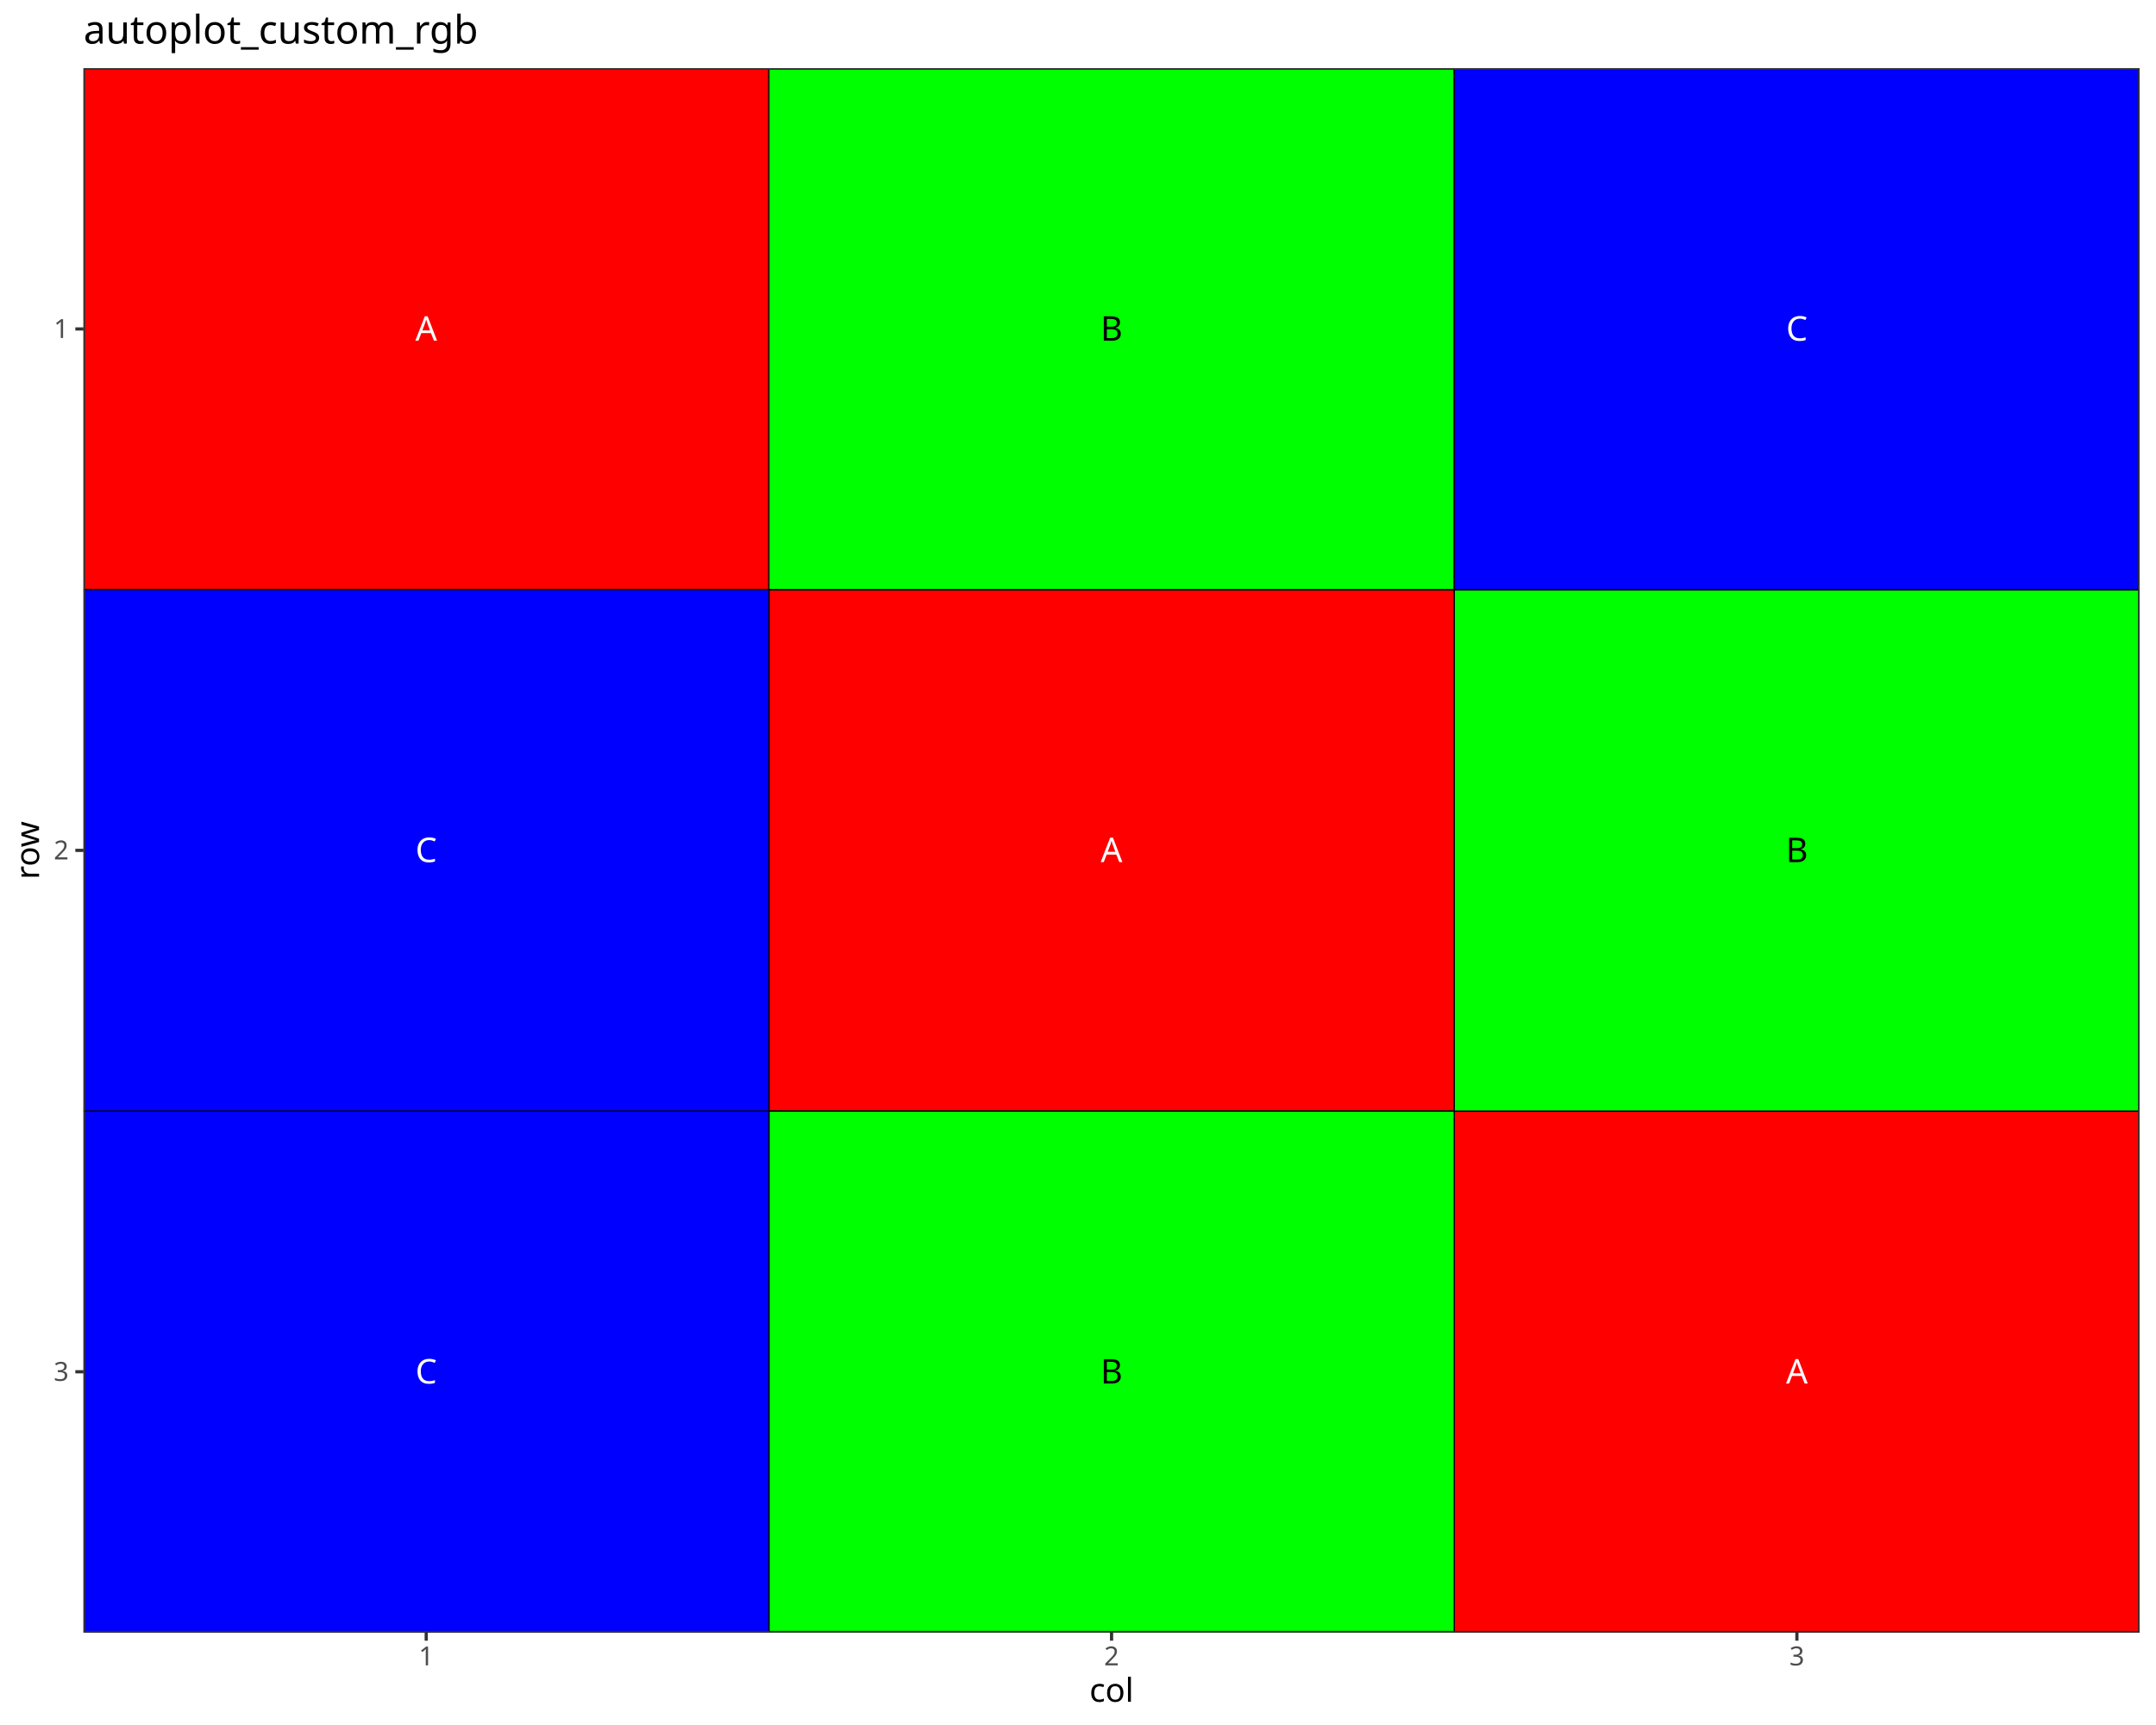
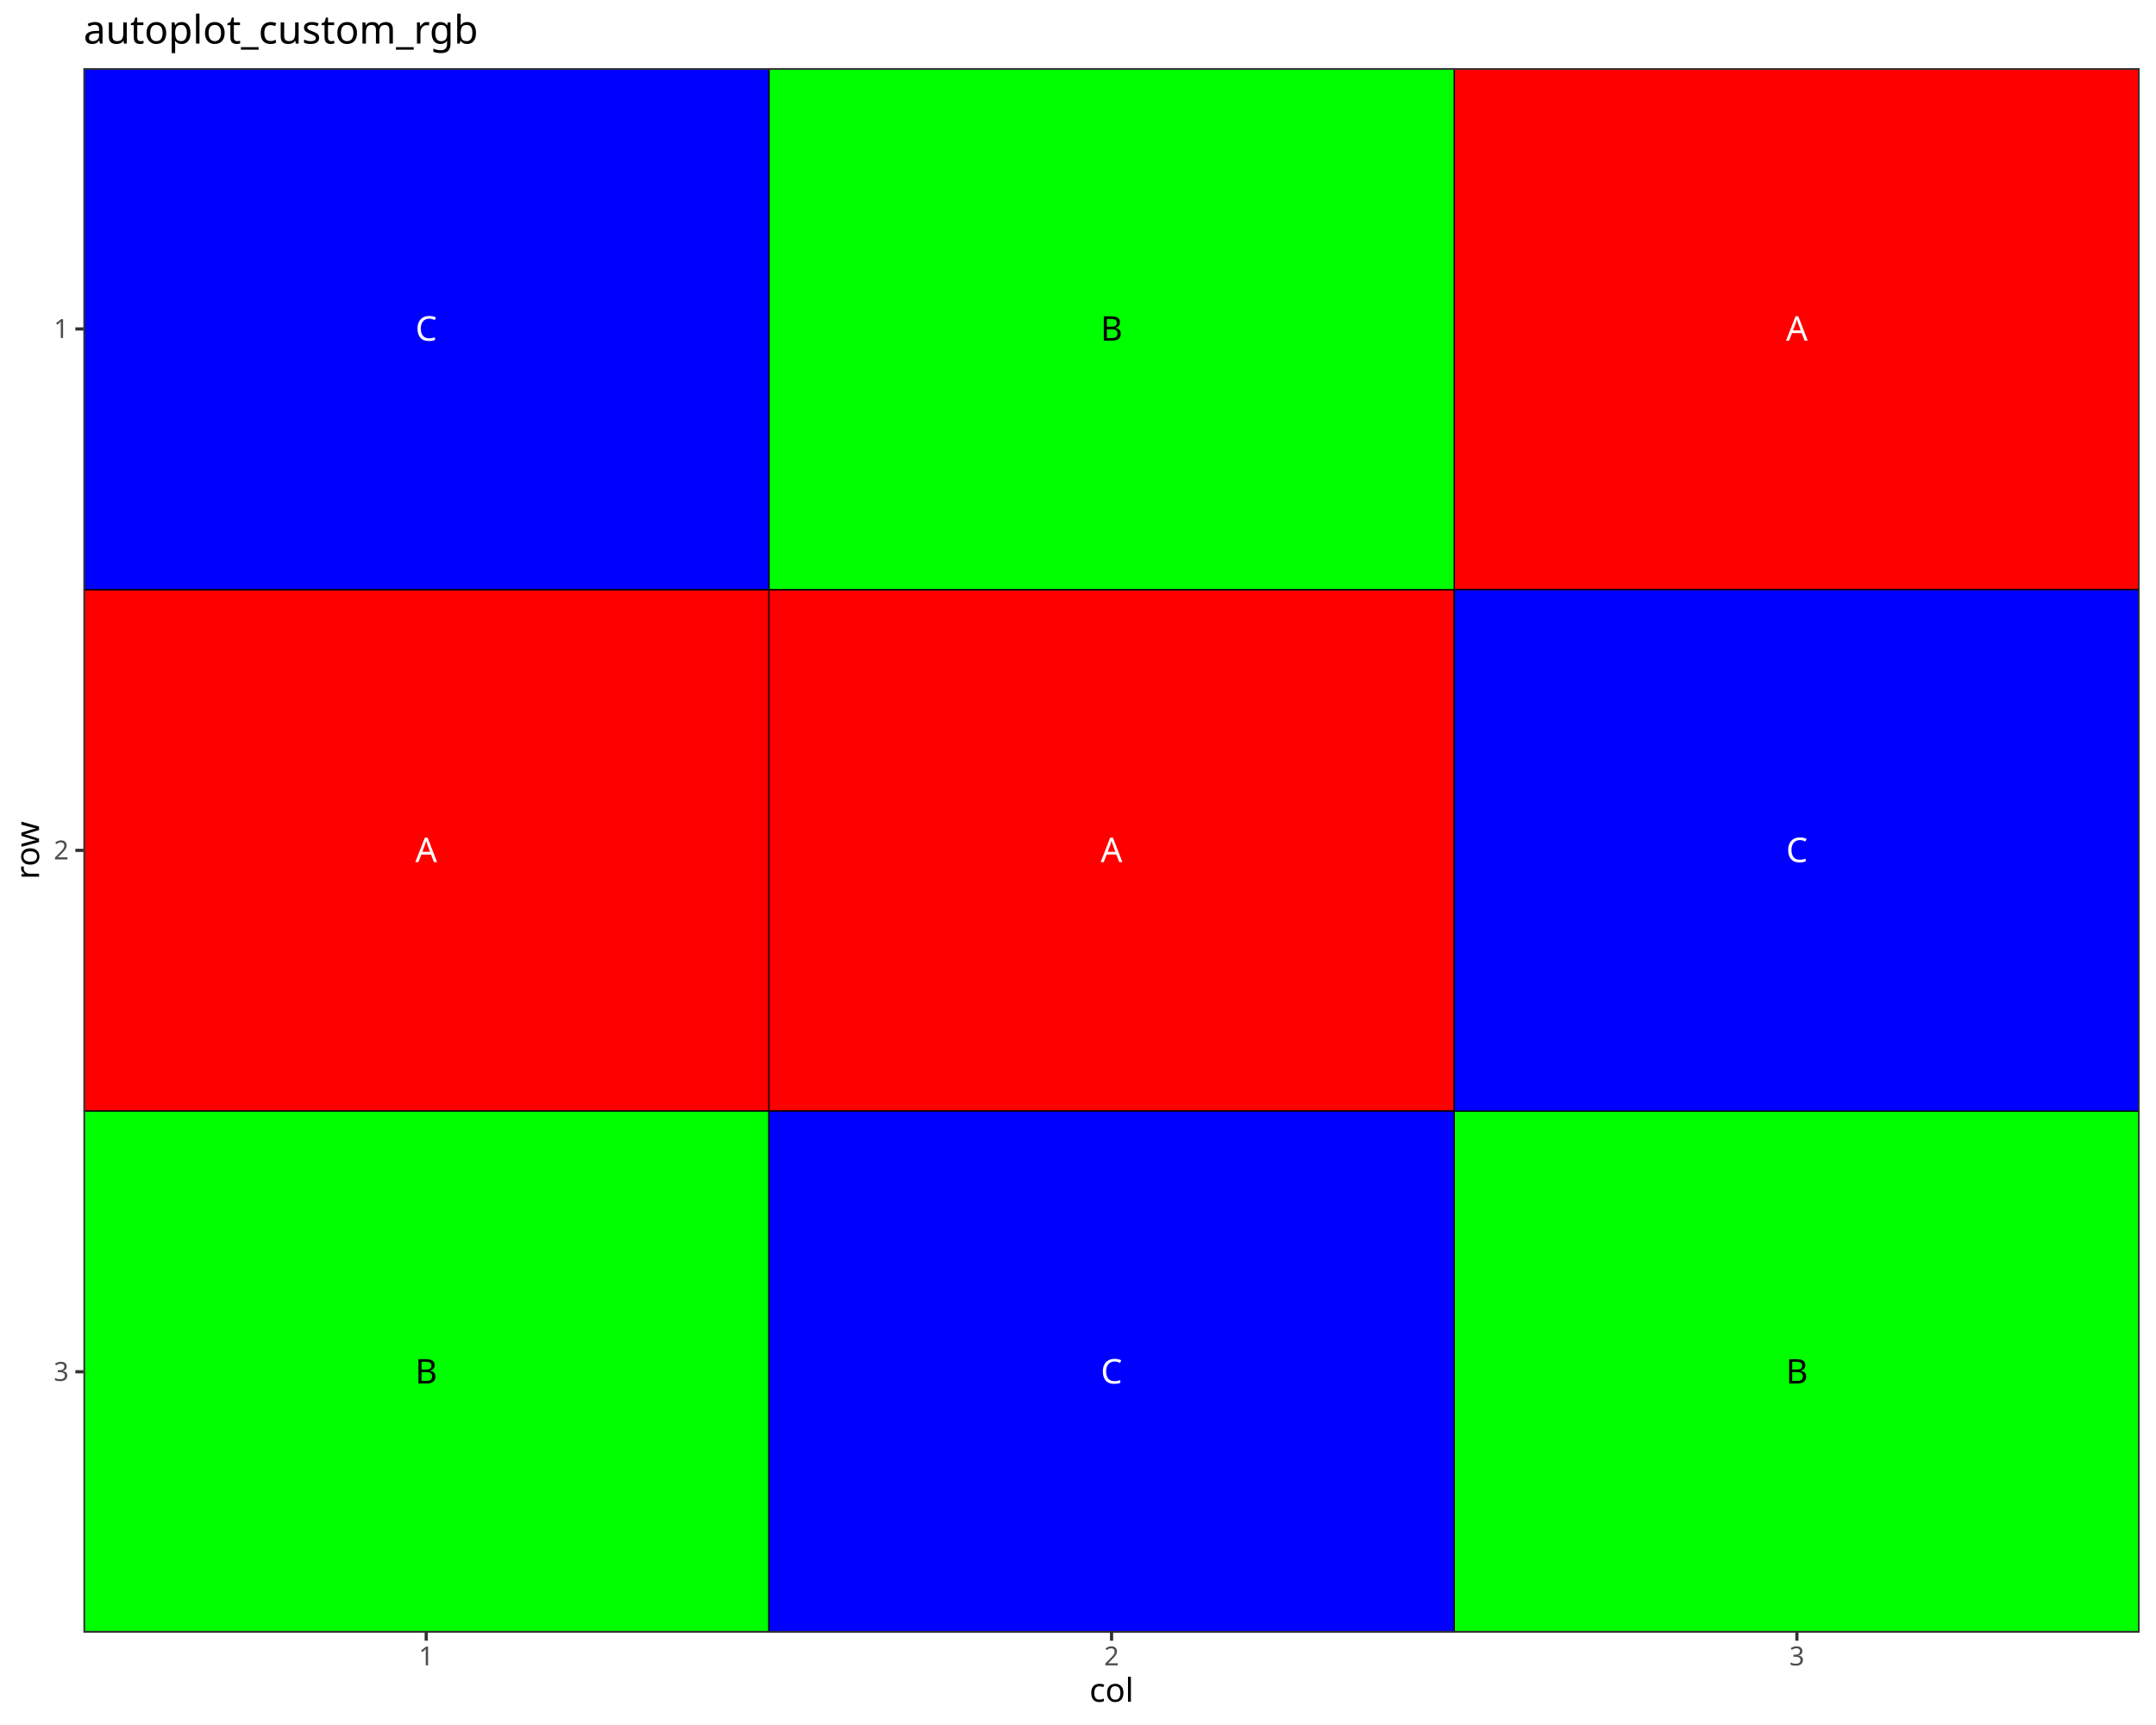
<svg xmlns="http://www.w3.org/2000/svg" class="svglite" data-engine-version="2.0" width="720.00pt" height="576.00pt" viewBox="0 0 720.00 576.00">
  <defs>
    <style type="text/css">
    .svglite line, .svglite polyline, .svglite polygon, .svglite path, .svglite rect, .svglite circle {
      fill: none;
      stroke: #000000;
      stroke-linecap: round;
      stroke-linejoin: round;
      stroke-miterlimit: 10.00;
    }
  </style>
  </defs>
  <rect width="100%" height="100%" style="stroke: none; fill: #FFFFFF;" />
  <defs>
    <clipPath id="cpMC4wMHw3MjAuMDB8MC4wMHw1NzYuMDA=">
      <rect x="0.00" y="0.00" width="720.00" height="576.00" />
    </clipPath>
  </defs>
  <g clip-path="url(#cpMC4wMHw3MjAuMDB8MC4wMHw1NzYuMDA=)">
    <rect x="0.00" y="0.00" width="720.00" height="576.00" style="stroke-width: 1.07; stroke: #FFFFFF; fill: #FFFFFF;" />
  </g>
  <defs>
    <clipPath id="cpMjcuOTB8NzE0LjUyfDIyLjc4fDU0NS4xMQ==">
      <rect x="27.90" y="22.78" width="686.62" height="522.33" />
    </clipPath>
  </defs>
  <g clip-path="url(#cpMjcuOTB8NzE0LjUyfDIyLjc4fDU0NS4xMQ==)">
    <rect x="27.90" y="22.78" width="686.62" height="522.33" style="stroke-width: 1.07; stroke: none; fill: #FFFFFF;" />
    <polyline points="27.90,22.78 714.52,22.78 " style="stroke-width: 0.53; stroke: #EBEBEB; stroke-linecap: butt;" />
    <polyline points="27.90,196.89 714.52,196.89 " style="stroke-width: 0.53; stroke: #EBEBEB; stroke-linecap: butt;" />
    <polyline points="27.90,371.00 714.52,371.00 " style="stroke-width: 0.53; stroke: #EBEBEB; stroke-linecap: butt;" />
    <polyline points="27.90,545.11 714.52,545.11 " style="stroke-width: 0.53; stroke: #EBEBEB; stroke-linecap: butt;" />
    <polyline points="27.90,545.11 27.90,22.78 " style="stroke-width: 0.53; stroke: #EBEBEB; stroke-linecap: butt;" />
    <polyline points="256.77,545.11 256.77,22.78 " style="stroke-width: 0.53; stroke: #EBEBEB; stroke-linecap: butt;" />
    <polyline points="485.65,545.11 485.65,22.78 " style="stroke-width: 0.53; stroke: #EBEBEB; stroke-linecap: butt;" />
    <polyline points="714.52,545.11 714.52,22.78 " style="stroke-width: 0.53; stroke: #EBEBEB; stroke-linecap: butt;" />
    <polyline points="27.90,109.84 714.52,109.84 " style="stroke-width: 1.07; stroke: #EBEBEB; stroke-linecap: butt;" />
    <polyline points="27.90,283.95 714.52,283.95 " style="stroke-width: 1.07; stroke: #EBEBEB; stroke-linecap: butt;" />
    <polyline points="27.90,458.06 714.52,458.06 " style="stroke-width: 1.07; stroke: #EBEBEB; stroke-linecap: butt;" />
    <polyline points="142.34,545.11 142.34,22.78 " style="stroke-width: 1.07; stroke: #EBEBEB; stroke-linecap: butt;" />
    <polyline points="371.21,545.11 371.21,22.78 " style="stroke-width: 1.07; stroke: #EBEBEB; stroke-linecap: butt;" />
    <polyline points="600.08,545.11 600.08,22.78 " style="stroke-width: 1.07; stroke: #EBEBEB; stroke-linecap: butt;" />
-     <rect x="27.90" y="22.78" width="228.87" height="174.11" style="stroke-width: 0.43; stroke-linecap: butt; stroke-linejoin: miter; fill: #FF0000;" />
+     <rect x="485.65" y="22.78" width="228.87" height="174.11" style="stroke-width: 0.43; stroke-linecap: butt; stroke-linejoin: miter; fill: #FF0000;" />
+     <rect x="27.90" y="196.89" width="228.87" height="174.11" style="stroke-width: 0.43; stroke-linecap: butt; stroke-linejoin: miter; fill: #FF0000;" />
    <rect x="256.77" y="196.89" width="228.87" height="174.11" style="stroke-width: 0.43; stroke-linecap: butt; stroke-linejoin: miter; fill: #FF0000;" />
-     <rect x="485.65" y="371.00" width="228.87" height="174.11" style="stroke-width: 0.43; stroke-linecap: butt; stroke-linejoin: miter; fill: #FF0000;" />
+     <rect x="27.90" y="371.00" width="228.87" height="174.11" style="stroke-width: 0.43; stroke-linecap: butt; stroke-linejoin: miter; fill: #00FF00;" />
+     <rect x="485.65" y="371.00" width="228.87" height="174.11" style="stroke-width: 0.43; stroke-linecap: butt; stroke-linejoin: miter; fill: #00FF00;" />
    <rect x="256.77" y="22.78" width="228.87" height="174.11" style="stroke-width: 0.43; stroke-linecap: butt; stroke-linejoin: miter; fill: #00FF00;" />
-     <rect x="256.77" y="371.00" width="228.87" height="174.11" style="stroke-width: 0.43; stroke-linecap: butt; stroke-linejoin: miter; fill: #00FF00;" />
-     <rect x="485.65" y="196.89" width="228.87" height="174.11" style="stroke-width: 0.43; stroke-linecap: butt; stroke-linejoin: miter; fill: #00FF00;" />
-     <rect x="485.65" y="22.78" width="228.87" height="174.11" style="stroke-width: 0.43; stroke-linecap: butt; stroke-linejoin: miter; fill: #0000FF;" />
-     <rect x="27.90" y="371.00" width="228.87" height="174.11" style="stroke-width: 0.43; stroke-linecap: butt; stroke-linejoin: miter; fill: #0000FF;" />
-     <rect x="27.90" y="196.89" width="228.87" height="174.11" style="stroke-width: 0.43; stroke-linecap: butt; stroke-linejoin: miter; fill: #0000FF;" />
-     <text x="142.34" y="113.75" text-anchor="middle" style="font-size: 11.38px; fill: #FFFFFF; font-family: sans;" textLength="7.59px" lengthAdjust="spacingAndGlyphs">A</text>
+     <rect x="27.90" y="22.78" width="228.87" height="174.11" style="stroke-width: 0.43; stroke-linecap: butt; stroke-linejoin: miter; fill: #0000FF;" />
+     <rect x="485.65" y="196.89" width="228.87" height="174.11" style="stroke-width: 0.43; stroke-linecap: butt; stroke-linejoin: miter; fill: #0000FF;" />
+     <rect x="256.77" y="371.00" width="228.87" height="174.11" style="stroke-width: 0.43; stroke-linecap: butt; stroke-linejoin: miter; fill: #0000FF;" />
+     <text x="600.08" y="113.75" text-anchor="middle" style="font-size: 11.38px; fill: #FFFFFF; font-family: sans;" textLength="7.59px" lengthAdjust="spacingAndGlyphs">A</text>
+     <text x="142.34" y="287.86" text-anchor="middle" style="font-size: 11.38px; fill: #FFFFFF; font-family: sans;" textLength="7.59px" lengthAdjust="spacingAndGlyphs">A</text>
    <text x="371.21" y="287.86" text-anchor="middle" style="font-size: 11.38px; fill: #FFFFFF; font-family: sans;" textLength="7.59px" lengthAdjust="spacingAndGlyphs">A</text>
-     <text x="600.08" y="461.97" text-anchor="middle" style="font-size: 11.38px; fill: #FFFFFF; font-family: sans;" textLength="7.59px" lengthAdjust="spacingAndGlyphs">A</text>
+     <text x="142.34" y="461.97" text-anchor="middle" style="font-size: 11.38px; font-family: sans;" textLength="7.59px" lengthAdjust="spacingAndGlyphs">B</text>
+     <text x="600.08" y="461.97" text-anchor="middle" style="font-size: 11.38px; font-family: sans;" textLength="7.59px" lengthAdjust="spacingAndGlyphs">B</text>
    <text x="371.21" y="113.75" text-anchor="middle" style="font-size: 11.38px; font-family: sans;" textLength="7.59px" lengthAdjust="spacingAndGlyphs">B</text>
-     <text x="371.21" y="461.97" text-anchor="middle" style="font-size: 11.38px; font-family: sans;" textLength="7.59px" lengthAdjust="spacingAndGlyphs">B</text>
-     <text x="600.08" y="287.86" text-anchor="middle" style="font-size: 11.38px; font-family: sans;" textLength="7.59px" lengthAdjust="spacingAndGlyphs">B</text>
-     <text x="600.08" y="113.75" text-anchor="middle" style="font-size: 11.38px; fill: #FFFFFF; font-family: sans;" textLength="8.22px" lengthAdjust="spacingAndGlyphs">C</text>
-     <text x="142.34" y="461.97" text-anchor="middle" style="font-size: 11.38px; fill: #FFFFFF; font-family: sans;" textLength="8.22px" lengthAdjust="spacingAndGlyphs">C</text>
-     <text x="142.34" y="287.86" text-anchor="middle" style="font-size: 11.38px; fill: #FFFFFF; font-family: sans;" textLength="8.22px" lengthAdjust="spacingAndGlyphs">C</text>
+     <text x="142.34" y="113.75" text-anchor="middle" style="font-size: 11.38px; fill: #FFFFFF; font-family: sans;" textLength="8.22px" lengthAdjust="spacingAndGlyphs">C</text>
+     <text x="600.08" y="287.86" text-anchor="middle" style="font-size: 11.38px; fill: #FFFFFF; font-family: sans;" textLength="8.22px" lengthAdjust="spacingAndGlyphs">C</text>
+     <text x="371.21" y="461.97" text-anchor="middle" style="font-size: 11.38px; fill: #FFFFFF; font-family: sans;" textLength="8.22px" lengthAdjust="spacingAndGlyphs">C</text>
    <rect x="27.90" y="22.78" width="686.62" height="522.33" style="stroke-width: 1.07; stroke: #333333;" />
  </g>
  <g clip-path="url(#cpMC4wMHw3MjAuMDB8MC4wMHw1NzYuMDA=)">
    <text x="22.97" y="112.87" text-anchor="end" style="font-size: 8.80px; fill: #4D4D4D; font-family: sans;" textLength="4.89px" lengthAdjust="spacingAndGlyphs">1</text>
    <text x="22.97" y="286.98" text-anchor="end" style="font-size: 8.80px; fill: #4D4D4D; font-family: sans;" textLength="4.89px" lengthAdjust="spacingAndGlyphs">2</text>
    <text x="22.97" y="461.09" text-anchor="end" style="font-size: 8.80px; fill: #4D4D4D; font-family: sans;" textLength="4.89px" lengthAdjust="spacingAndGlyphs">3</text>
    <polyline points="25.16,109.84 27.90,109.84 " style="stroke-width: 1.07; stroke: #333333; stroke-linecap: butt;" />
    <polyline points="25.16,283.95 27.90,283.95 " style="stroke-width: 1.07; stroke: #333333; stroke-linecap: butt;" />
    <polyline points="25.16,458.06 27.90,458.06 " style="stroke-width: 1.07; stroke: #333333; stroke-linecap: butt;" />
    <polyline points="142.34,547.85 142.34,545.11 " style="stroke-width: 1.07; stroke: #333333; stroke-linecap: butt;" />
    <polyline points="371.21,547.85 371.21,545.11 " style="stroke-width: 1.07; stroke: #333333; stroke-linecap: butt;" />
    <polyline points="600.08,547.85 600.08,545.11 " style="stroke-width: 1.07; stroke: #333333; stroke-linecap: butt;" />
    <text x="142.34" y="556.10" text-anchor="middle" style="font-size: 8.80px; fill: #4D4D4D; font-family: sans;" textLength="4.89px" lengthAdjust="spacingAndGlyphs">1</text>
    <text x="371.21" y="556.10" text-anchor="middle" style="font-size: 8.80px; fill: #4D4D4D; font-family: sans;" textLength="4.89px" lengthAdjust="spacingAndGlyphs">2</text>
    <text x="600.08" y="556.10" text-anchor="middle" style="font-size: 8.80px; fill: #4D4D4D; font-family: sans;" textLength="4.89px" lengthAdjust="spacingAndGlyphs">3</text>
    <text x="371.21" y="568.24" text-anchor="middle" style="font-size: 11.00px; font-family: sans;" textLength="14.06px" lengthAdjust="spacingAndGlyphs">col</text>
    <text transform="translate(13.05,283.95) rotate(-90)" text-anchor="middle" style="font-size: 11.00px; font-family: sans;" textLength="17.73px" lengthAdjust="spacingAndGlyphs">row</text>
    <text x="27.90" y="14.56" style="font-size: 13.20px; font-family: sans;" textLength="123.30px" lengthAdjust="spacingAndGlyphs">autoplot_custom_rgb</text>
  </g>
</svg>
